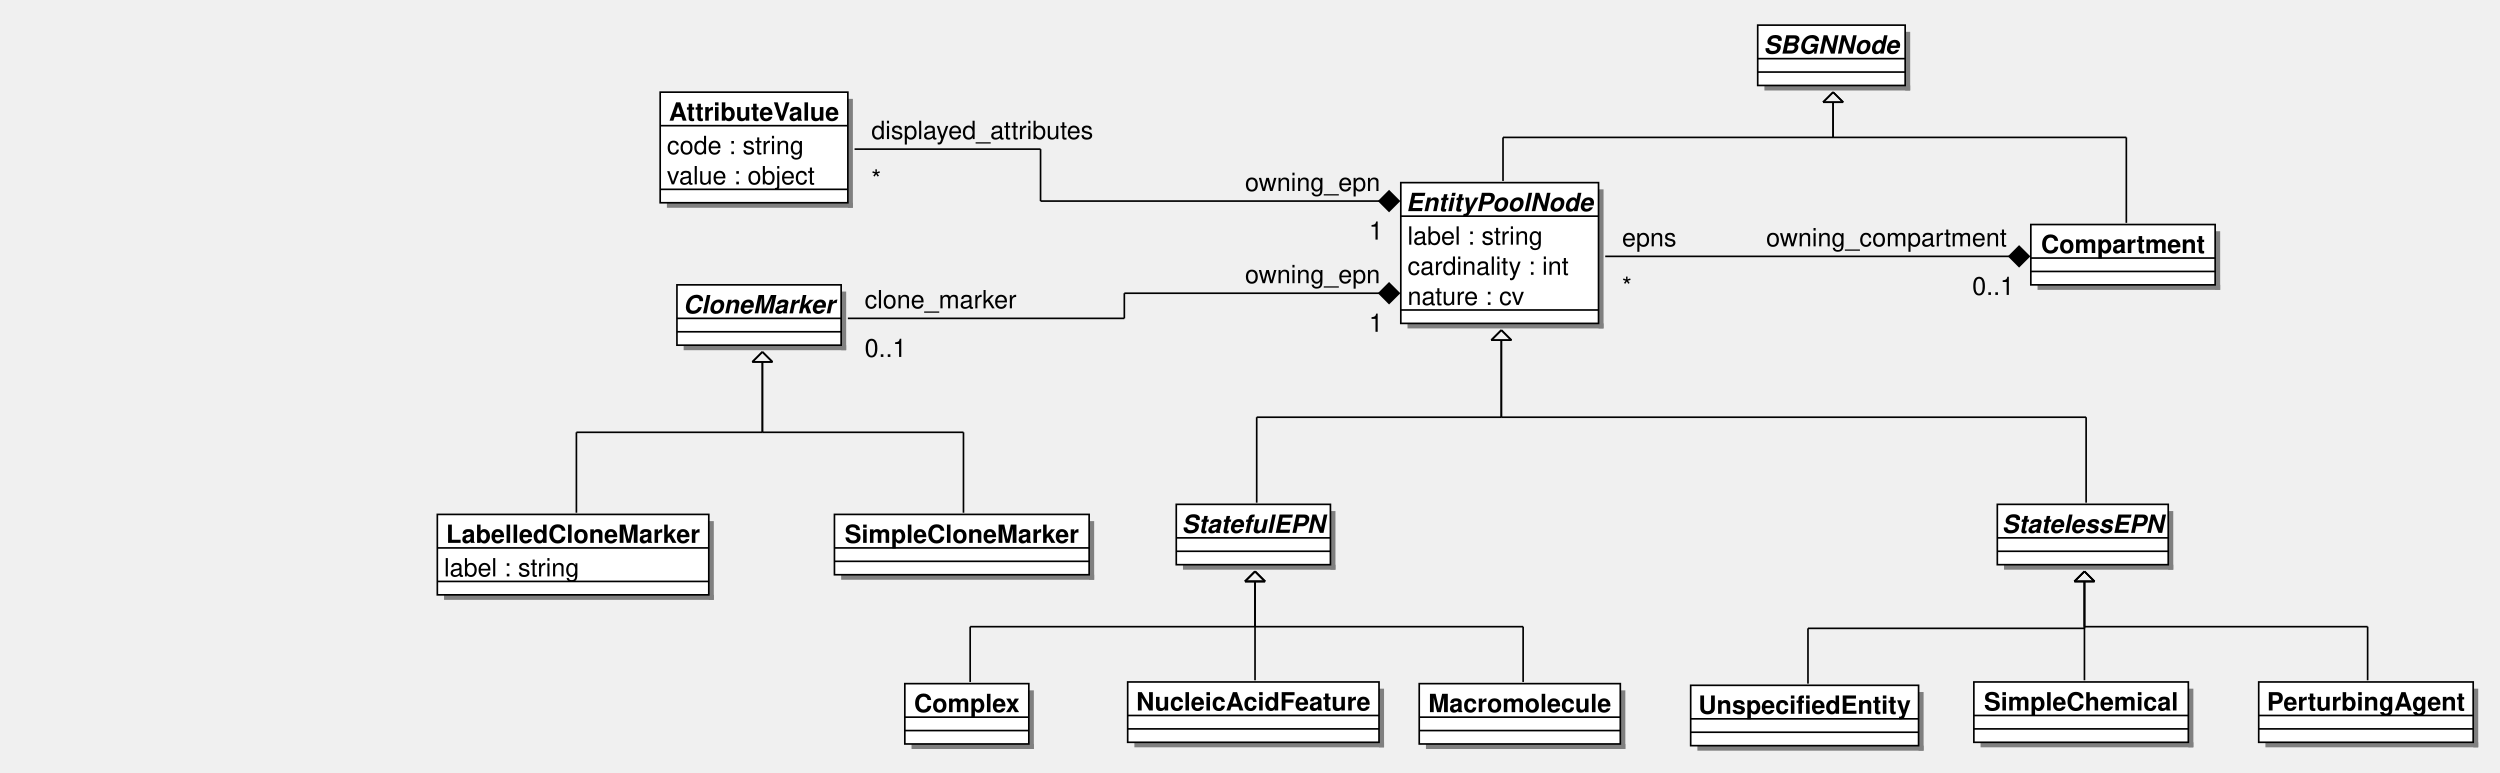
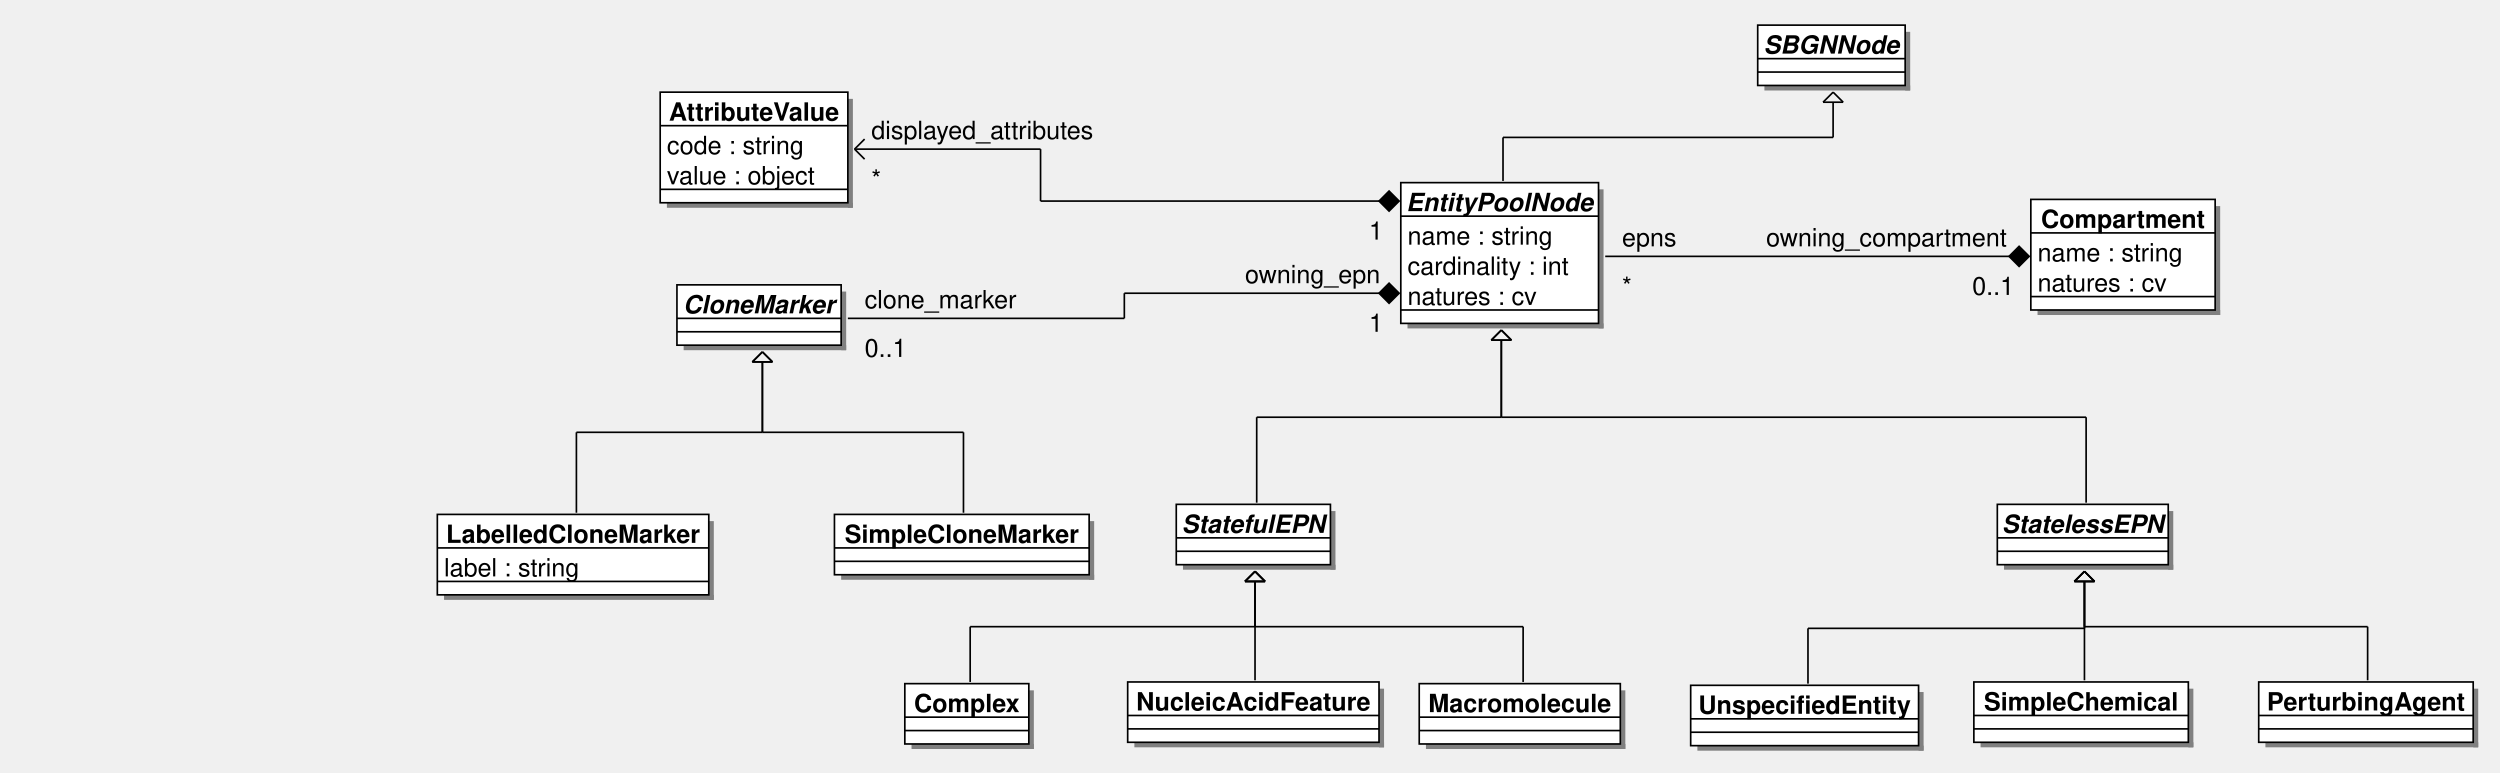
<svg xmlns="http://www.w3.org/2000/svg" width="1492" height="461" version="1.1">
  <g>
-     <rect fill="#808080" stroke="none" stroke-opacity="1" x="954" y="113" width="3" height="83" />
-     <rect fill="#808080" stroke="none" stroke-opacity="1" x="840" y="193" width="117" height="3" />
-     <rect fill="#ffffff" stroke="black" stroke-width="1" stroke-opacity="1" x="836" y="109" width="118" height="84" />
-     <text font-family="Helvetica" font-size="15" fill="#000000" xml:space="preserve" font-weight="bold" font-style="italic" text-anchor="middle" x="895" y="126">EntityPoolNode</text>
-     <line stroke="black" stroke-opacity="1" x1="836" y1="129" x2="954" y2="129" />
-     <text font-family="Helvetica" font-size="15" fill="#000000" xml:space="preserve" x="840" y="146">label : string</text>
-     <text font-family="Helvetica" font-size="15" fill="#000000" xml:space="preserve" x="840" y="164">cardinality : int</text>
-     <text font-family="Helvetica" font-size="15" fill="#000000" xml:space="preserve" x="840" y="182">nature : cv</text>
-     <line stroke="black" stroke-opacity="1" x1="836" y1="185" x2="954" y2="185" />
+     <rect fill="#808080" stroke="none" stroke-opacity="1" x="1294" y="305" width="3" height="35" />
+     <rect fill="#808080" stroke="none" stroke-opacity="1" x="1196" y="337" width="101" height="3" />
+     <rect fill="#ffffff" stroke="black" stroke-width="1" stroke-opacity="1" x="1192" y="301" width="102" height="36" />
+     <text font-family="Helvetica" font-size="15" fill="#000000" xml:space="preserve" font-weight="bold" font-style="italic" text-anchor="middle" x="1243" y="318">StatelessEPN</text>
+     <line stroke="black" stroke-opacity="1" x1="1192" y1="321" x2="1294" y2="321" />
+     <line stroke="black" stroke-opacity="1" x1="1192" y1="329" x2="1294" y2="329" />
+   </g>
+   <g>
+     <rect fill="#808080" stroke="none" stroke-opacity="1" x="1306" y="411" width="3" height="35" />
+     <rect fill="#808080" stroke="none" stroke-opacity="1" x="1182" y="443" width="127" height="3" />
+     <rect fill="#ffffff" stroke="black" stroke-width="1" stroke-opacity="1" x="1178" y="407" width="128" height="36" />
+     <text font-family="Helvetica" font-size="15" fill="#000000" xml:space="preserve" font-weight="bold" text-anchor="middle" x="1242" y="424">SimpleChemical</text>
+     <line stroke="black" stroke-opacity="1" x1="1178" y1="427" x2="1306" y2="427" />
+     <line stroke="black" stroke-opacity="1" x1="1178" y1="435" x2="1306" y2="435" />
+   </g>
+   <g>
+     <rect fill="#808080" stroke="none" stroke-opacity="1" x="1476" y="411" width="3" height="35" />
+     <rect fill="#808080" stroke="none" stroke-opacity="1" x="1352" y="443" width="127" height="3" />
+     <rect fill="#ffffff" stroke="black" stroke-width="1" stroke-opacity="1" x="1348" y="407" width="128" height="36" />
+     <text font-family="Helvetica" font-size="15" fill="#000000" xml:space="preserve" font-weight="bold" text-anchor="middle" x="1412" y="424">PerturbingAgent</text>
+     <line stroke="black" stroke-opacity="1" x1="1348" y1="427" x2="1476" y2="427" />
+     <line stroke="black" stroke-opacity="1" x1="1348" y1="435" x2="1476" y2="435" />
+   </g>
+   <g>
+     <rect fill="#808080" stroke="none" stroke-opacity="1" x="1145" y="413" width="3" height="35" />
+     <rect fill="#808080" stroke="none" stroke-opacity="1" x="1013" y="445" width="135" height="3" />
+     <rect fill="#ffffff" stroke="black" stroke-width="1" stroke-opacity="1" x="1009" y="409" width="136" height="36" />
+     <text font-family="Helvetica" font-size="15" fill="#000000" xml:space="preserve" font-weight="bold" text-anchor="middle" x="1077" y="426">UnspecifiedEntity</text>
+     <line stroke="black" stroke-opacity="1" x1="1009" y1="429" x2="1145" y2="429" />
+     <line stroke="black" stroke-opacity="1" x1="1009" y1="437" x2="1145" y2="437" />
+   </g>
+   <g>
+     <rect fill="#808080" stroke="none" stroke-opacity="1" x="614" y="412" width="3" height="35" />
+     <rect fill="#808080" stroke="none" stroke-opacity="1" x="544" y="444" width="73" height="3" />
+     <rect fill="#ffffff" stroke="black" stroke-width="1" stroke-opacity="1" x="540" y="408" width="74" height="36" />
+     <text font-family="Helvetica" font-size="15" fill="#000000" xml:space="preserve" font-weight="bold" text-anchor="middle" x="577" y="425">Complex</text>
+     <line stroke="black" stroke-opacity="1" x1="540" y1="428" x2="614" y2="428" />
+     <line stroke="black" stroke-opacity="1" x1="540" y1="436" x2="614" y2="436" />
+   </g>
+   <g>
+     <rect fill="#808080" stroke="none" stroke-opacity="1" x="823" y="411" width="3" height="35" />
+     <rect fill="#808080" stroke="none" stroke-opacity="1" x="677" y="443" width="149" height="3" />
+     <rect fill="#ffffff" stroke="black" stroke-width="1" stroke-opacity="1" x="673" y="407" width="150" height="36" />
+     <text font-family="Helvetica" font-size="15" fill="#000000" xml:space="preserve" font-weight="bold" text-anchor="middle" x="748" y="424">NucleicAcidFeature</text>
+     <line stroke="black" stroke-opacity="1" x1="673" y1="427" x2="823" y2="427" />
+     <line stroke="black" stroke-opacity="1" x1="673" y1="435" x2="823" y2="435" />
+   </g>
+   <g>
+     <rect fill="#808080" stroke="none" stroke-opacity="1" x="502" y="174" width="3" height="35" />
+     <rect fill="#808080" stroke="none" stroke-opacity="1" x="408" y="206" width="97" height="3" />
+     <rect fill="#ffffff" stroke="black" stroke-width="1" stroke-opacity="1" x="404" y="170" width="98" height="36" />
+     <text font-family="Helvetica" font-size="15" fill="#000000" xml:space="preserve" font-weight="bold" font-style="italic" text-anchor="middle" x="453" y="187">CloneMarker</text>
+     <line stroke="black" stroke-opacity="1" x1="404" y1="190" x2="502" y2="190" />
+     <line stroke="black" stroke-opacity="1" x1="404" y1="198" x2="502" y2="198" />
  </g>
  <g>
    <rect fill="#808080" stroke="none" stroke-opacity="1" x="967" y="412" width="3" height="35" />
    <rect fill="#808080" stroke="none" stroke-opacity="1" x="851" y="444" width="119" height="3" />
    <rect fill="#ffffff" stroke="black" stroke-width="1" stroke-opacity="1" x="847" y="408" width="120" height="36" />
    <text font-family="Helvetica" font-size="15" fill="#000000" xml:space="preserve" font-weight="bold" text-anchor="middle" x="907" y="425">Macromolecule</text>
    <line stroke="black" stroke-opacity="1" x1="847" y1="428" x2="967" y2="428" />
    <line stroke="black" stroke-opacity="1" x1="847" y1="436" x2="967" y2="436" />
  </g>
  <g>
-     <rect fill="#808080" stroke="none" stroke-opacity="1" x="614" y="412" width="3" height="35" />
-     <rect fill="#808080" stroke="none" stroke-opacity="1" x="544" y="444" width="73" height="3" />
-     <rect fill="#ffffff" stroke="black" stroke-width="1" stroke-opacity="1" x="540" y="408" width="74" height="36" />
-     <text font-family="Helvetica" font-size="15" fill="#000000" xml:space="preserve" font-weight="bold" text-anchor="middle" x="577" y="425">Complex</text>
-     <line stroke="black" stroke-opacity="1" x1="540" y1="428" x2="614" y2="428" />
-     <line stroke="black" stroke-opacity="1" x1="540" y1="436" x2="614" y2="436" />
-   </g>
-   <g>
-     <rect fill="#808080" stroke="none" stroke-opacity="1" x="1294" y="305" width="3" height="35" />
-     <rect fill="#808080" stroke="none" stroke-opacity="1" x="1196" y="337" width="101" height="3" />
-     <rect fill="#ffffff" stroke="black" stroke-width="1" stroke-opacity="1" x="1192" y="301" width="102" height="36" />
-     <text font-family="Helvetica" font-size="15" fill="#000000" xml:space="preserve" font-weight="bold" font-style="italic" text-anchor="middle" x="1243" y="318">StatelessEPN</text>
-     <line stroke="black" stroke-opacity="1" x1="1192" y1="321" x2="1294" y2="321" />
-     <line stroke="black" stroke-opacity="1" x1="1192" y1="329" x2="1294" y2="329" />
-   </g>
-   <g>
-     <rect fill="#808080" stroke="none" stroke-opacity="1" x="1306" y="411" width="3" height="35" />
-     <rect fill="#808080" stroke="none" stroke-opacity="1" x="1182" y="443" width="127" height="3" />
-     <rect fill="#ffffff" stroke="black" stroke-width="1" stroke-opacity="1" x="1178" y="407" width="128" height="36" />
-     <text font-family="Helvetica" font-size="15" fill="#000000" xml:space="preserve" font-weight="bold" text-anchor="middle" x="1242" y="424">SimpleChemical</text>
-     <line stroke="black" stroke-opacity="1" x1="1178" y1="427" x2="1306" y2="427" />
-     <line stroke="black" stroke-opacity="1" x1="1178" y1="435" x2="1306" y2="435" />
-   </g>
-   <g>
-     <rect fill="#808080" stroke="none" stroke-opacity="1" x="1476" y="411" width="3" height="35" />
-     <rect fill="#808080" stroke="none" stroke-opacity="1" x="1352" y="443" width="127" height="3" />
-     <rect fill="#ffffff" stroke="black" stroke-width="1" stroke-opacity="1" x="1348" y="407" width="128" height="36" />
-     <text font-family="Helvetica" font-size="15" fill="#000000" xml:space="preserve" font-weight="bold" text-anchor="middle" x="1412" y="424">PerturbingAgent</text>
-     <line stroke="black" stroke-opacity="1" x1="1348" y1="427" x2="1476" y2="427" />
-     <line stroke="black" stroke-opacity="1" x1="1348" y1="435" x2="1476" y2="435" />
-   </g>
-   <g>
-     <rect fill="#808080" stroke="none" stroke-opacity="1" x="1145" y="413" width="3" height="35" />
-     <rect fill="#808080" stroke="none" stroke-opacity="1" x="1013" y="445" width="135" height="3" />
-     <rect fill="#ffffff" stroke="black" stroke-width="1" stroke-opacity="1" x="1009" y="409" width="136" height="36" />
-     <text font-family="Helvetica" font-size="15" fill="#000000" xml:space="preserve" font-weight="bold" text-anchor="middle" x="1077" y="426">UnspecifiedEntity</text>
-     <line stroke="black" stroke-opacity="1" x1="1009" y1="429" x2="1145" y2="429" />
-     <line stroke="black" stroke-opacity="1" x1="1009" y1="437" x2="1145" y2="437" />
-   </g>
-   <g>
-     <rect fill="#808080" stroke="none" stroke-opacity="1" x="823" y="411" width="3" height="35" />
-     <rect fill="#808080" stroke="none" stroke-opacity="1" x="677" y="443" width="149" height="3" />
-     <rect fill="#ffffff" stroke="black" stroke-width="1" stroke-opacity="1" x="673" y="407" width="150" height="36" />
-     <text font-family="Helvetica" font-size="15" fill="#000000" xml:space="preserve" font-weight="bold" text-anchor="middle" x="748" y="424">NucleicAcidFeature</text>
-     <line stroke="black" stroke-opacity="1" x1="673" y1="427" x2="823" y2="427" />
-     <line stroke="black" stroke-opacity="1" x1="673" y1="435" x2="823" y2="435" />
-   </g>
-   <g>
-     <rect fill="#808080" stroke="none" stroke-opacity="1" x="502" y="174" width="3" height="35" />
-     <rect fill="#808080" stroke="none" stroke-opacity="1" x="408" y="206" width="97" height="3" />
-     <rect fill="#ffffff" stroke="black" stroke-width="1" stroke-opacity="1" x="404" y="170" width="98" height="36" />
-     <text font-family="Helvetica" font-size="15" fill="#000000" xml:space="preserve" font-weight="bold" font-style="italic" text-anchor="middle" x="453" y="187">CloneMarker</text>
-     <line stroke="black" stroke-opacity="1" x1="404" y1="190" x2="502" y2="190" />
-     <line stroke="black" stroke-opacity="1" x1="404" y1="198" x2="502" y2="198" />
-   </g>
-   <g>
    <rect fill="#808080" stroke="none" stroke-opacity="1" x="650" y="311" width="3" height="35" />
    <rect fill="#808080" stroke="none" stroke-opacity="1" x="502" y="343" width="151" height="3" />
    <rect fill="#ffffff" stroke="black" stroke-width="1" stroke-opacity="1" x="498" y="307" width="152" height="36" />
    <text font-family="Helvetica" font-size="15" fill="#000000" xml:space="preserve" font-weight="bold" text-anchor="middle" x="574" y="324">SimpleCloneMarker</text>
    <line stroke="black" stroke-opacity="1" x1="498" y1="327" x2="650" y2="327" />
    <line stroke="black" stroke-opacity="1" x1="498" y1="335" x2="650" y2="335" />
+   </g>
+   <g>
+     <rect fill="#808080" stroke="none" stroke-opacity="1" x="954" y="113" width="3" height="83" />
+     <rect fill="#808080" stroke="none" stroke-opacity="1" x="840" y="193" width="117" height="3" />
+     <rect fill="#ffffff" stroke="black" stroke-width="1" stroke-opacity="1" x="836" y="109" width="118" height="84" />
+     <text font-family="Helvetica" font-size="15" fill="#000000" xml:space="preserve" font-weight="bold" font-style="italic" text-anchor="middle" x="895" y="126">EntityPoolNode</text>
+     <line stroke="black" stroke-opacity="1" x1="836" y1="129" x2="954" y2="129" />
+     <text font-family="Helvetica" font-size="15" fill="#000000" xml:space="preserve" x="840" y="146">name : string</text>
+     <text font-family="Helvetica" font-size="15" fill="#000000" xml:space="preserve" x="840" y="164">cardinality : int</text>
+     <text font-family="Helvetica" font-size="15" fill="#000000" xml:space="preserve" x="840" y="182">natures : cv</text>
+     <line stroke="black" stroke-opacity="1" x1="836" y1="185" x2="954" y2="185" />
  </g>
  <g>
    <rect fill="#808080" stroke="none" stroke-opacity="1" x="506" y="59" width="3" height="65" />
    <rect fill="#808080" stroke="none" stroke-opacity="1" x="398" y="121" width="111" height="3" />
    <rect fill="#ffffff" stroke="black" stroke-width="1" stroke-opacity="1" x="394" y="55" width="112" height="66" />
    <text font-family="Helvetica" font-size="15" fill="#000000" xml:space="preserve" font-weight="bold" text-anchor="middle" x="450" y="72">AttributeValue</text>
    <line stroke="black" stroke-opacity="1" x1="394" y1="75" x2="506" y2="75" />
    <text font-family="Helvetica" font-size="15" fill="#000000" xml:space="preserve" x="398" y="92">code : string</text>
    <text font-family="Helvetica" font-size="15" fill="#000000" xml:space="preserve" x="398" y="110">value : object</text>
    <line stroke="black" stroke-opacity="1" x1="394" y1="113" x2="506" y2="113" />
  </g>
  <g>
    <line stroke="black" stroke-opacity="1" x1="1245" y1="300" x2="1245" y2="249" />
  </g>
  <g>
    <line stroke="black" stroke-opacity="1" x1="1245" y1="249" x2="896" y2="249" />
  </g>
  <g>
    <line stroke="black" stroke-opacity="1" x1="896" y1="249" x2="896" y2="203" />
    <line stroke="black" stroke-opacity="1" x1="896" y1="197" x2="890" y2="203" />
    <line stroke="black" stroke-opacity="1" x1="896" y1="197" x2="902" y2="203" />
    <line stroke="black" stroke-opacity="1" x1="890" y1="203" x2="902" y2="203" />
  </g>
  <g>
    <line stroke="black" stroke-opacity="1" x1="1244" y1="406" x2="1244" y2="374" />
  </g>
  <g>
    <line stroke="black" stroke-opacity="1" x1="1244" y1="374" x2="1244" y2="347" />
    <line stroke="black" stroke-opacity="1" x1="1244" y1="341" x2="1238" y2="347" />
    <line stroke="black" stroke-opacity="1" x1="1244" y1="341" x2="1250" y2="347" />
    <line stroke="black" stroke-opacity="1" x1="1238" y1="347" x2="1250" y2="347" />
  </g>
  <g>
    <line stroke="black" stroke-opacity="1" x1="1413" y1="406" x2="1413" y2="374" />
  </g>
  <g>
    <line stroke="black" stroke-opacity="1" x1="1413" y1="374" x2="1244" y2="374" />
  </g>
  <g>
    <line stroke="black" stroke-opacity="1" x1="1244" y1="374" x2="1244" y2="347" />
    <line stroke="black" stroke-opacity="1" x1="1244" y1="341" x2="1238" y2="347" />
    <line stroke="black" stroke-opacity="1" x1="1244" y1="341" x2="1250" y2="347" />
    <line stroke="black" stroke-opacity="1" x1="1238" y1="347" x2="1250" y2="347" />
  </g>
  <g>
    <line stroke="black" stroke-opacity="1" x1="1079" y1="408" x2="1079" y2="375" />
  </g>
  <g>
    <line stroke="black" stroke-opacity="1" x1="1079" y1="375" x2="1244" y2="375" />
  </g>
  <g>
    <line stroke="black" stroke-opacity="1" x1="1244" y1="375" x2="1244" y2="347" />
    <line stroke="black" stroke-opacity="1" x1="1244" y1="341" x2="1238" y2="347" />
    <line stroke="black" stroke-opacity="1" x1="1244" y1="341" x2="1250" y2="347" />
    <line stroke="black" stroke-opacity="1" x1="1238" y1="347" x2="1250" y2="347" />
  </g>
  <g>
    <line stroke="black" stroke-opacity="1" x1="835" y1="175" x2="671" y2="175" />
    <polygon fill="#000000" stroke="black" stroke-opacity="1" points="835,175 829,181 823,175 829,169" />
  </g>
  <g>
    <line stroke="black" stroke-opacity="1" x1="671" y1="175" x2="671" y2="190" />
  </g>
  <g>
    <line stroke="black" stroke-opacity="1" x1="671" y1="190" x2="506" y2="190" />
  </g>
  <g>
    <line stroke="black" stroke-opacity="1" x1="575" y1="306" x2="575" y2="258" />
  </g>
  <g>
    <line stroke="black" stroke-opacity="1" x1="575" y1="258" x2="455" y2="258" />
  </g>
  <g>
    <line stroke="black" stroke-opacity="1" x1="455" y1="258" x2="455" y2="216" />
    <line stroke="black" stroke-opacity="1" x1="455" y1="210" x2="449" y2="216" />
    <line stroke="black" stroke-opacity="1" x1="455" y1="210" x2="461" y2="216" />
    <line stroke="black" stroke-opacity="1" x1="449" y1="216" x2="461" y2="216" />
  </g>
  <g>
    <line stroke="black" stroke-opacity="1" x1="835" y1="120" x2="621" y2="120" />
    <polygon fill="#000000" stroke="black" stroke-opacity="1" points="835,120 829,126 823,120 829,114" />
  </g>
  <g>
    <line stroke="black" stroke-opacity="1" x1="621" y1="120" x2="621" y2="89" />
  </g>
  <g>
+     <line stroke="black" stroke-opacity="1" x1="510" y1="89" x2="516" y2="95" />
+     <line stroke="black" stroke-opacity="1" x1="510" y1="89" x2="516" y2="83" />
    <line stroke="black" stroke-opacity="1" x1="621" y1="89" x2="510" y2="89" />
  </g>
  <g>
    <rect fill="#808080" stroke="none" stroke-opacity="1" x="794" y="305" width="3" height="35" />
    <rect fill="#808080" stroke="none" stroke-opacity="1" x="706" y="337" width="91" height="3" />
    <rect fill="#ffffff" stroke="black" stroke-width="1" stroke-opacity="1" x="702" y="301" width="92" height="36" />
    <text font-family="Helvetica" font-size="15" fill="#000000" xml:space="preserve" font-weight="bold" font-style="italic" text-anchor="middle" x="748" y="318">StatefulEPN</text>
    <line stroke="black" stroke-opacity="1" x1="702" y1="321" x2="794" y2="321" />
    <line stroke="black" stroke-opacity="1" x1="702" y1="329" x2="794" y2="329" />
  </g>
  <g>
    <rect fill="#808080" stroke="none" stroke-opacity="1" x="1137" y="19" width="3" height="35" />
    <rect fill="#808080" stroke="none" stroke-opacity="1" x="1053" y="51" width="87" height="3" />
    <rect fill="#ffffff" stroke="black" stroke-width="1" stroke-opacity="1" x="1049" y="15" width="88" height="36" />
    <text font-family="Helvetica" font-size="15" fill="#000000" xml:space="preserve" font-weight="bold" font-style="italic" text-anchor="middle" x="1093" y="32">SBGNNode</text>
    <line stroke="black" stroke-opacity="1" x1="1049" y1="35" x2="1137" y2="35" />
    <line stroke="black" stroke-opacity="1" x1="1049" y1="43" x2="1137" y2="43" />
  </g>
  <g>
    <line stroke="black" stroke-opacity="1" x1="750" y1="300" x2="750" y2="249" />
  </g>
  <g>
    <line stroke="black" stroke-opacity="1" x1="750" y1="249" x2="896" y2="249" />
  </g>
  <g>
    <line stroke="black" stroke-opacity="1" x1="896" y1="249" x2="896" y2="203" />
    <line stroke="black" stroke-opacity="1" x1="896" y1="197" x2="890" y2="203" />
    <line stroke="black" stroke-opacity="1" x1="896" y1="197" x2="902" y2="203" />
    <line stroke="black" stroke-opacity="1" x1="890" y1="203" x2="902" y2="203" />
  </g>
  <g>
    <line stroke="black" stroke-opacity="1" x1="579" y1="407" x2="579" y2="374" />
  </g>
  <g>
    <line stroke="black" stroke-opacity="1" x1="579" y1="374" x2="749" y2="374" />
  </g>
  <g>
    <line stroke="black" stroke-opacity="1" x1="749" y1="374" x2="749" y2="347" />
    <line stroke="black" stroke-opacity="1" x1="749" y1="341" x2="743" y2="347" />
    <line stroke="black" stroke-opacity="1" x1="749" y1="341" x2="755" y2="347" />
    <line stroke="black" stroke-opacity="1" x1="743" y1="347" x2="755" y2="347" />
  </g>
  <g>
    <line stroke="black" stroke-opacity="1" x1="909" y1="407" x2="909" y2="374" />
  </g>
  <g>
    <line stroke="black" stroke-opacity="1" x1="909" y1="374" x2="749" y2="374" />
  </g>
  <g>
    <line stroke="black" stroke-opacity="1" x1="749" y1="374" x2="749" y2="347" />
    <line stroke="black" stroke-opacity="1" x1="749" y1="341" x2="743" y2="347" />
    <line stroke="black" stroke-opacity="1" x1="749" y1="341" x2="755" y2="347" />
    <line stroke="black" stroke-opacity="1" x1="743" y1="347" x2="755" y2="347" />
  </g>
  <g>
    <line stroke="black" stroke-opacity="1" x1="897" y1="108" x2="897" y2="82" />
  </g>
  <g>
    <line stroke="black" stroke-opacity="1" x1="897" y1="82" x2="1094" y2="82" />
  </g>
  <g>
    <line stroke="black" stroke-opacity="1" x1="1094" y1="82" x2="1094" y2="61" />
    <line stroke="black" stroke-opacity="1" x1="1094" y1="55" x2="1088" y2="61" />
    <line stroke="black" stroke-opacity="1" x1="1094" y1="55" x2="1100" y2="61" />
    <line stroke="black" stroke-opacity="1" x1="1088" y1="61" x2="1100" y2="61" />
  </g>
  <g>
    <rect fill="#808080" stroke="none" stroke-opacity="1" x="423" y="311" width="3" height="47" />
    <rect fill="#808080" stroke="none" stroke-opacity="1" x="265" y="355" width="161" height="3" />
    <rect fill="#ffffff" stroke="black" stroke-width="1" stroke-opacity="1" x="261" y="307" width="162" height="48" />
    <text font-family="Helvetica" font-size="15" fill="#000000" xml:space="preserve" font-weight="bold" text-anchor="middle" x="342" y="324">LabelledCloneMarker</text>
    <line stroke="black" stroke-opacity="1" x1="261" y1="327" x2="423" y2="327" />
    <text font-family="Helvetica" font-size="15" fill="#000000" xml:space="preserve" x="265" y="344">label : string</text>
    <line stroke="black" stroke-opacity="1" x1="261" y1="347" x2="423" y2="347" />
  </g>
  <g>
    <line stroke="black" stroke-opacity="1" x1="344" y1="306" x2="344" y2="258" />
  </g>
  <g>
    <line stroke="black" stroke-opacity="1" x1="344" y1="258" x2="455" y2="258" />
  </g>
  <g>
    <line stroke="black" stroke-opacity="1" x1="455" y1="258" x2="455" y2="216" />
    <line stroke="black" stroke-opacity="1" x1="455" y1="210" x2="449" y2="216" />
    <line stroke="black" stroke-opacity="1" x1="455" y1="210" x2="461" y2="216" />
    <line stroke="black" stroke-opacity="1" x1="449" y1="216" x2="461" y2="216" />
  </g>
  <g>
-     <rect fill="#808080" stroke="none" stroke-opacity="1" x="1322" y="138" width="3" height="35" />
-     <rect fill="#808080" stroke="none" stroke-opacity="1" x="1216" y="170" width="109" height="3" />
-     <rect fill="#ffffff" stroke="black" stroke-width="1" stroke-opacity="1" x="1212" y="134" width="110" height="36" />
-     <text font-family="Helvetica" font-size="15" fill="#000000" xml:space="preserve" font-weight="bold" text-anchor="middle" x="1267" y="151">Compartment</text>
-     <line stroke="black" stroke-opacity="1" x1="1212" y1="154" x2="1322" y2="154" />
-     <line stroke="black" stroke-opacity="1" x1="1212" y1="162" x2="1322" y2="162" />
+     <rect fill="#808080" stroke="none" stroke-opacity="1" x="1322" y="123" width="3" height="65" />
+     <rect fill="#808080" stroke="none" stroke-opacity="1" x="1216" y="185" width="109" height="3" />
+     <rect fill="#ffffff" stroke="black" stroke-width="1" stroke-opacity="1" x="1212" y="119" width="110" height="66" />
+     <text font-family="Helvetica" font-size="15" fill="#000000" xml:space="preserve" font-weight="bold" text-anchor="middle" x="1267" y="136">Compartment</text>
+     <line stroke="black" stroke-opacity="1" x1="1212" y1="139" x2="1322" y2="139" />
+     <text font-family="Helvetica" font-size="15" fill="#000000" xml:space="preserve" x="1216" y="156">name : string</text>
+     <text font-family="Helvetica" font-size="15" fill="#000000" xml:space="preserve" x="1216" y="174">natures : cv</text>
+     <line stroke="black" stroke-opacity="1" x1="1212" y1="177" x2="1322" y2="177" />
  </g>
  <g>
    <line stroke="black" stroke-opacity="1" x1="749" y1="406" x2="749" y2="374" />
  </g>
  <g>
    <line stroke="black" stroke-opacity="1" x1="749" y1="374" x2="749" y2="347" />
    <line stroke="black" stroke-opacity="1" x1="749" y1="341" x2="743" y2="347" />
    <line stroke="black" stroke-opacity="1" x1="749" y1="341" x2="755" y2="347" />
    <line stroke="black" stroke-opacity="1" x1="743" y1="347" x2="755" y2="347" />
  </g>
  <g>
-     <line stroke="black" stroke-opacity="1" x1="1269" y1="133" x2="1269" y2="82" />
-   </g>
-   <g>
-     <line stroke="black" stroke-opacity="1" x1="1269" y1="82" x2="1094" y2="82" />
-   </g>
-   <g>
-     <line stroke="black" stroke-opacity="1" x1="1094" y1="82" x2="1094" y2="61" />
-     <line stroke="black" stroke-opacity="1" x1="1094" y1="55" x2="1088" y2="61" />
-     <line stroke="black" stroke-opacity="1" x1="1094" y1="55" x2="1100" y2="61" />
-     <line stroke="black" stroke-opacity="1" x1="1088" y1="61" x2="1100" y2="61" />
-   </g>
-   <g>
    <line stroke="black" stroke-opacity="1" x1="1211" y1="153" x2="958" y2="153" />
    <polygon fill="#000000" stroke="black" stroke-opacity="1" points="1211,153 1205,159 1199,153 1205,147" />
  </g>
  <g>
    <text font-family="Helvetica" font-size="15" fill="#000000" xml:space="preserve" x="516" y="184">clone_marker</text>
  </g>
  <g>
    <text font-family="Helvetica" font-size="15" fill="#000000" xml:space="preserve" x="743" y="169">owning_epn</text>
  </g>
  <g>
    <text font-family="Helvetica" font-size="15" fill="#000000" xml:space="preserve" x="516" y="213">0..1</text>
  </g>
  <g>
    <text font-family="Helvetica" font-size="15" fill="#000000" xml:space="preserve" x="817" y="198">1</text>
  </g>
  <g>
    <text font-family="Helvetica" font-size="15" fill="#000000" xml:space="preserve" x="968" y="147">epns</text>
  </g>
  <g>
    <text font-family="Helvetica" font-size="15" fill="#000000" xml:space="preserve" x="1054" y="147">owning_compartment</text>
  </g>
  <g>
    <text font-family="Helvetica" font-size="15" fill="#000000" xml:space="preserve" x="968" y="176">*</text>
  </g>
  <g>
    <text font-family="Helvetica" font-size="15" fill="#000000" xml:space="preserve" x="1177" y="176">0..1</text>
  </g>
  <g>
    <text font-family="Helvetica" font-size="15" fill="#000000" xml:space="preserve" x="520" y="83">displayed_attributes</text>
  </g>
  <g>
-     <text font-family="Helvetica" font-size="15" fill="#000000" xml:space="preserve" x="743" y="114">owning_epn</text>
-   </g>
-   <g>
    <text font-family="Helvetica" font-size="15" fill="#000000" xml:space="preserve" x="520" y="112">*</text>
  </g>
  <g>
    <text font-family="Helvetica" font-size="15" fill="#000000" xml:space="preserve" x="817" y="143">1</text>
  </g>
</svg>
